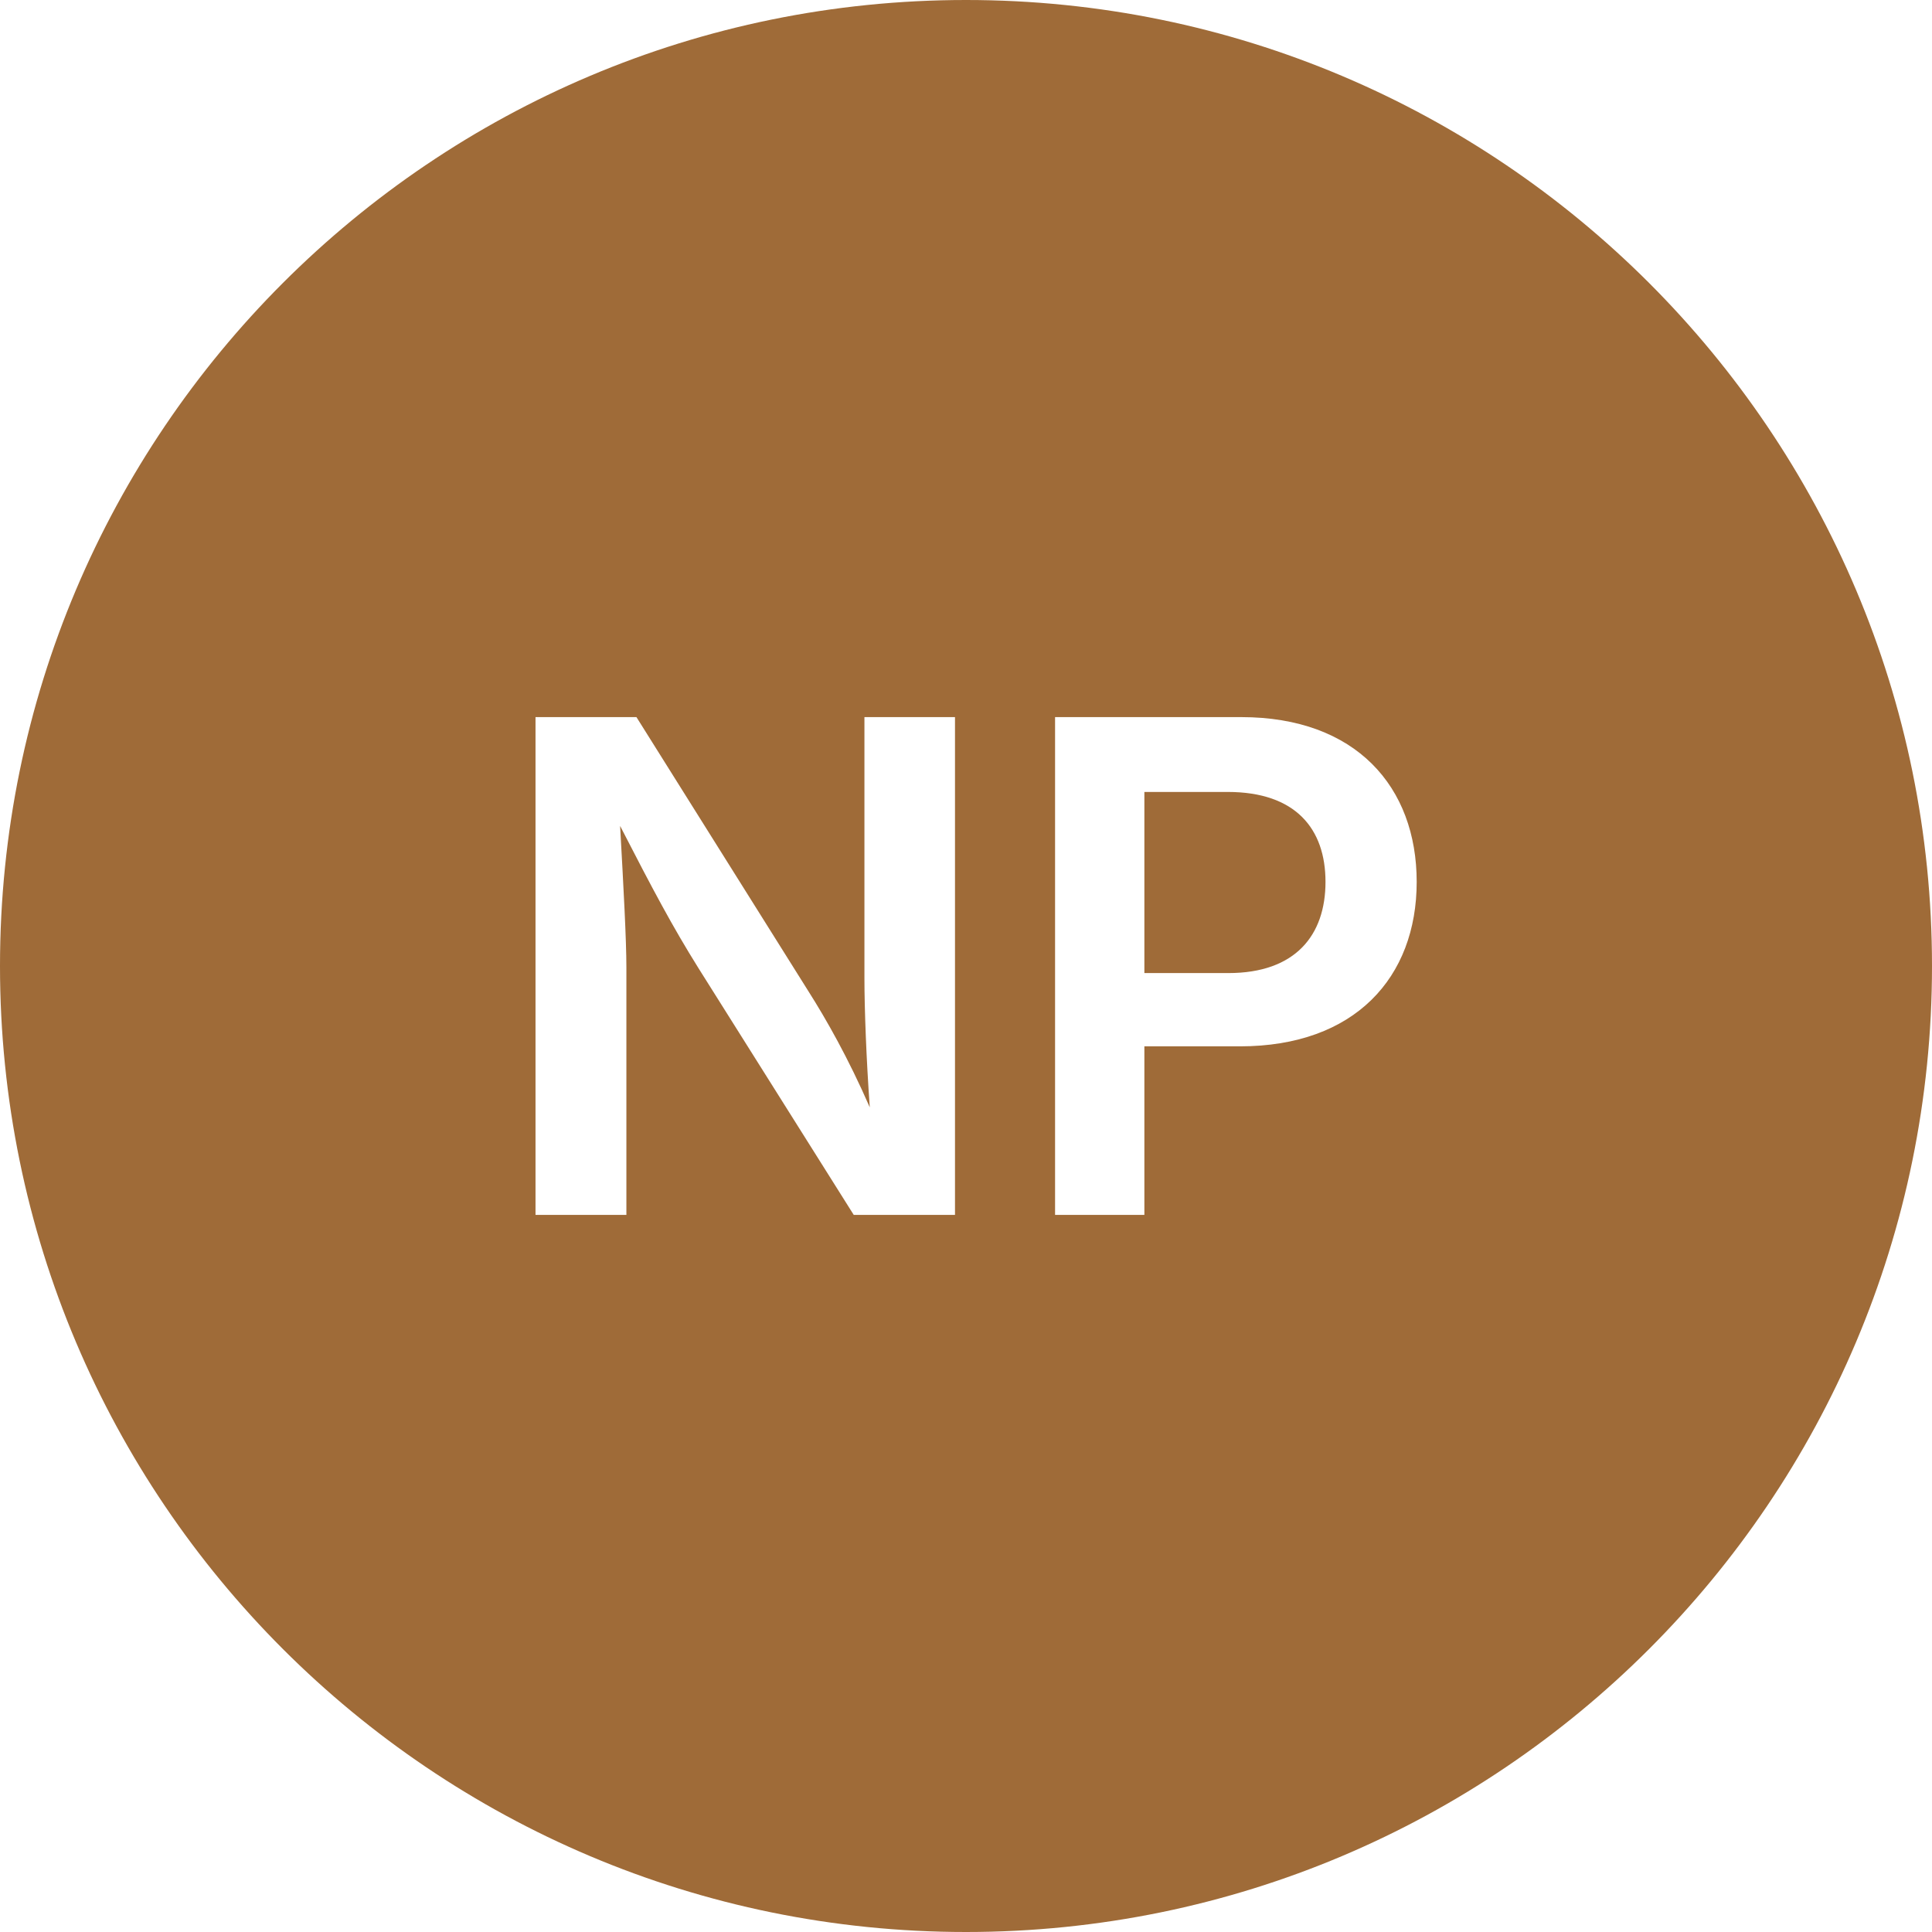
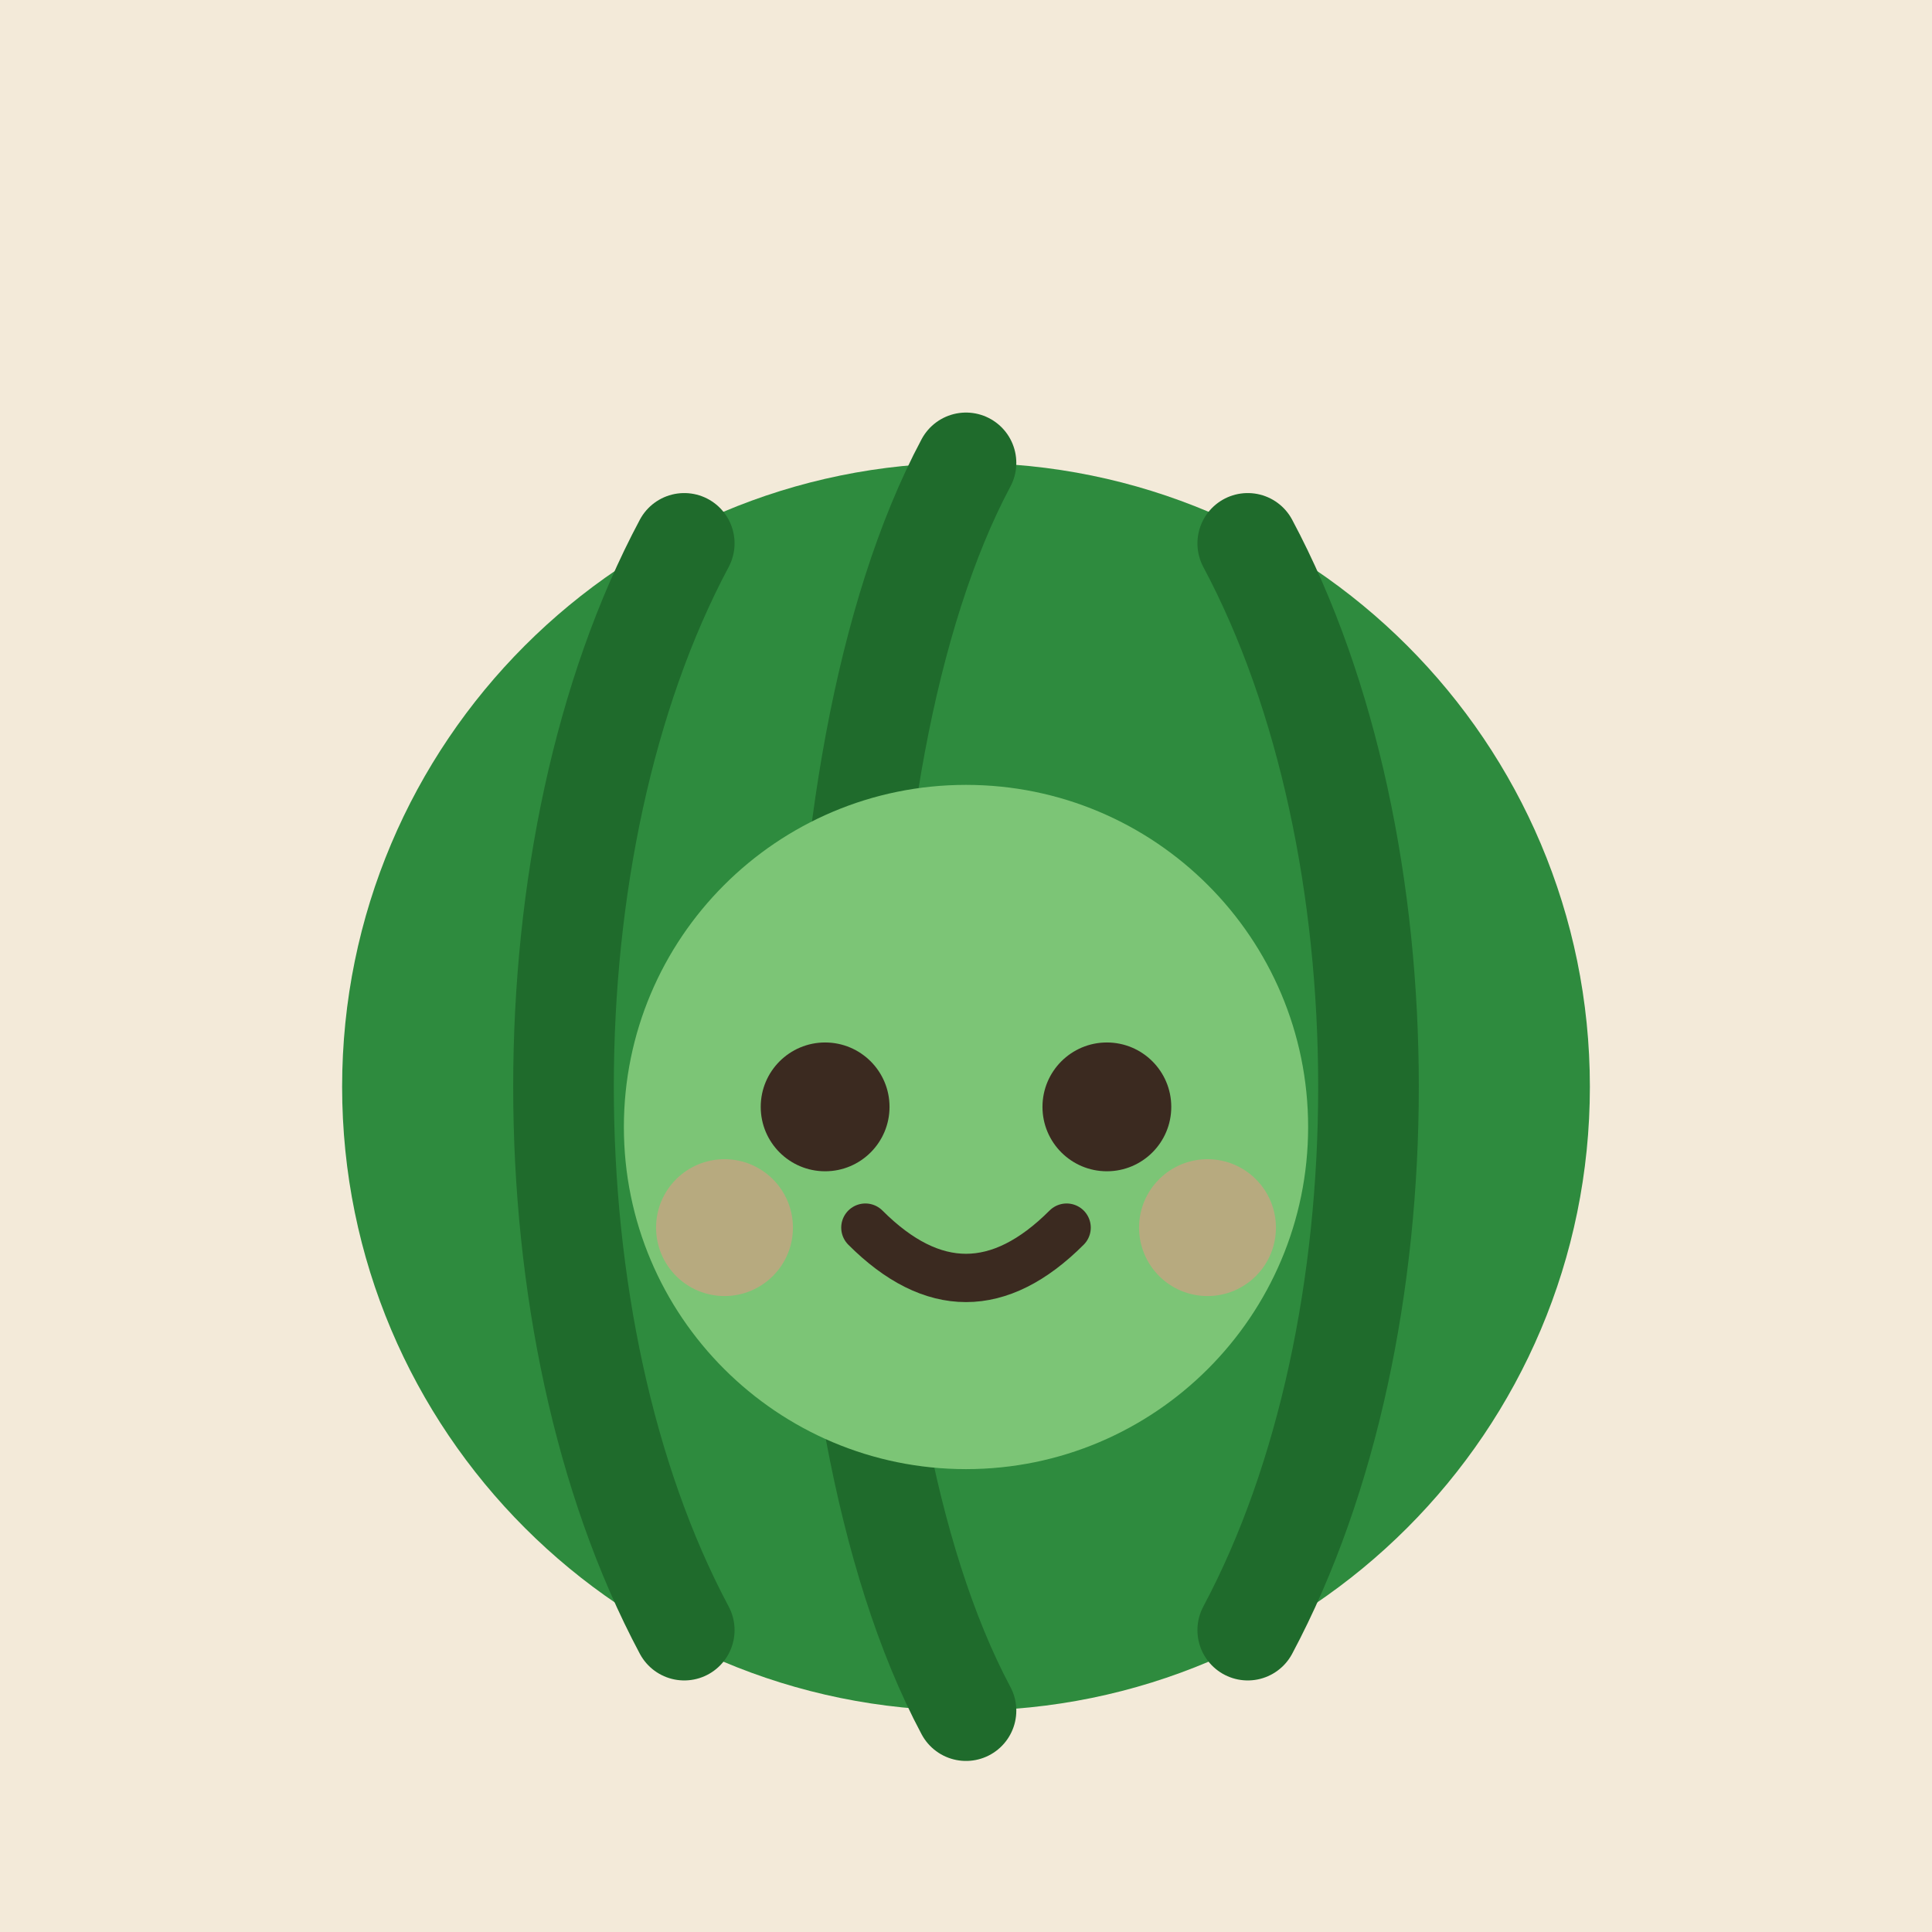
<svg xmlns="http://www.w3.org/2000/svg" viewBox="0 0 96 96" width="96" height="96" role="img" aria-label="Nadia Petrova">
-   <circle cx="48" cy="48" r="48" fill="hsl(30 48% 42%)" />
-   <text x="48" y="48" text-anchor="middle" dominant-baseline="central" font-family="Inter, Arial, sans-serif" font-size="34" font-weight="600" fill="hsl(0 0% 100%)">NP</text>
+   <rect width="96" height="96" fill="#f3ead9" />
+   <circle cx="48" cy="54" r="31" fill="#2e8b3e" />
+   <path d="M48 23 C40 38 40 70 48 85 M34 27 C26 42 26 66 34 81 M62 27 C70 42 70 66 62 81" fill="none" stroke="#1f6b2c" stroke-width="5" stroke-linecap="round" />
+   <circle cx="48" cy="56" r="17" fill="#7cc576" />
+   <circle cx="41" cy="55" r="3.2" fill="#3b2a20" />
+   <circle cx="55" cy="55" r="3.2" fill="#3b2a20" />
+   <circle cx="36" cy="61" r="3.4" fill="#ff8a8a" opacity="0.45" />
+   <circle cx="60" cy="61" r="3.4" fill="#ff8a8a" opacity="0.45" />
+   <path d="M43 61 Q48 66 53 61" fill="none" stroke="#3b2a20" stroke-width="2.4" stroke-linecap="round" />
</svg>
